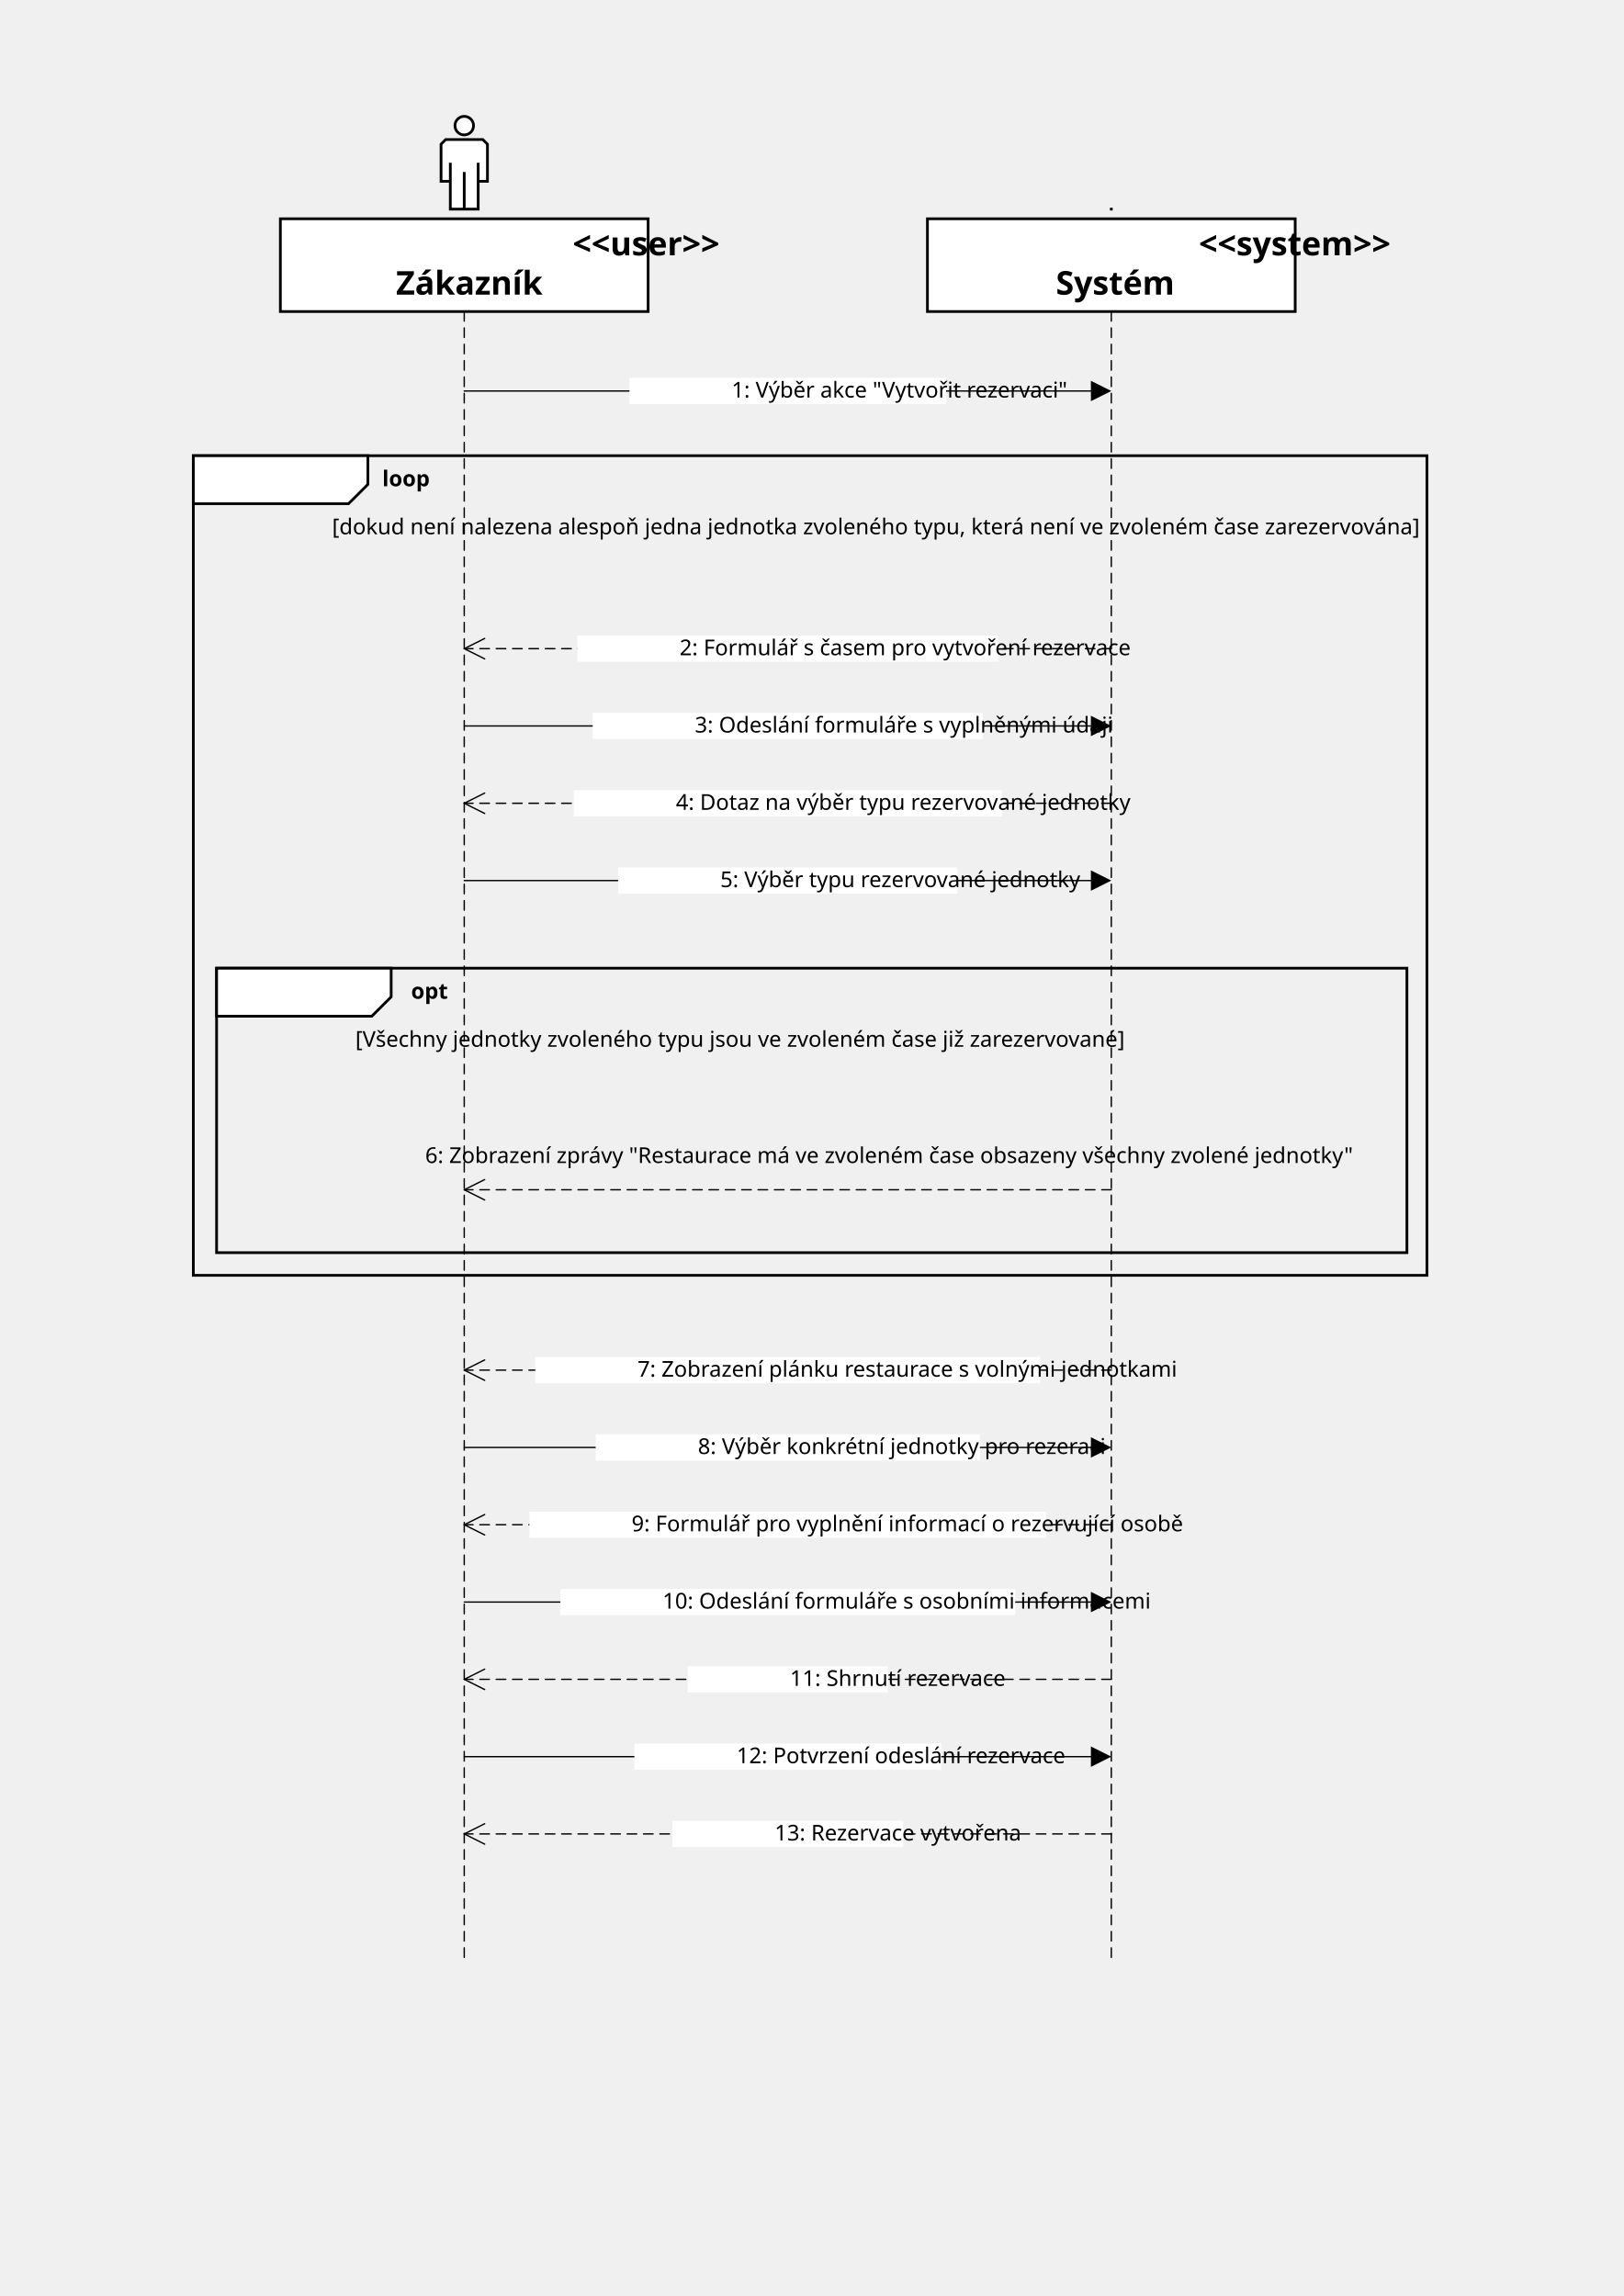
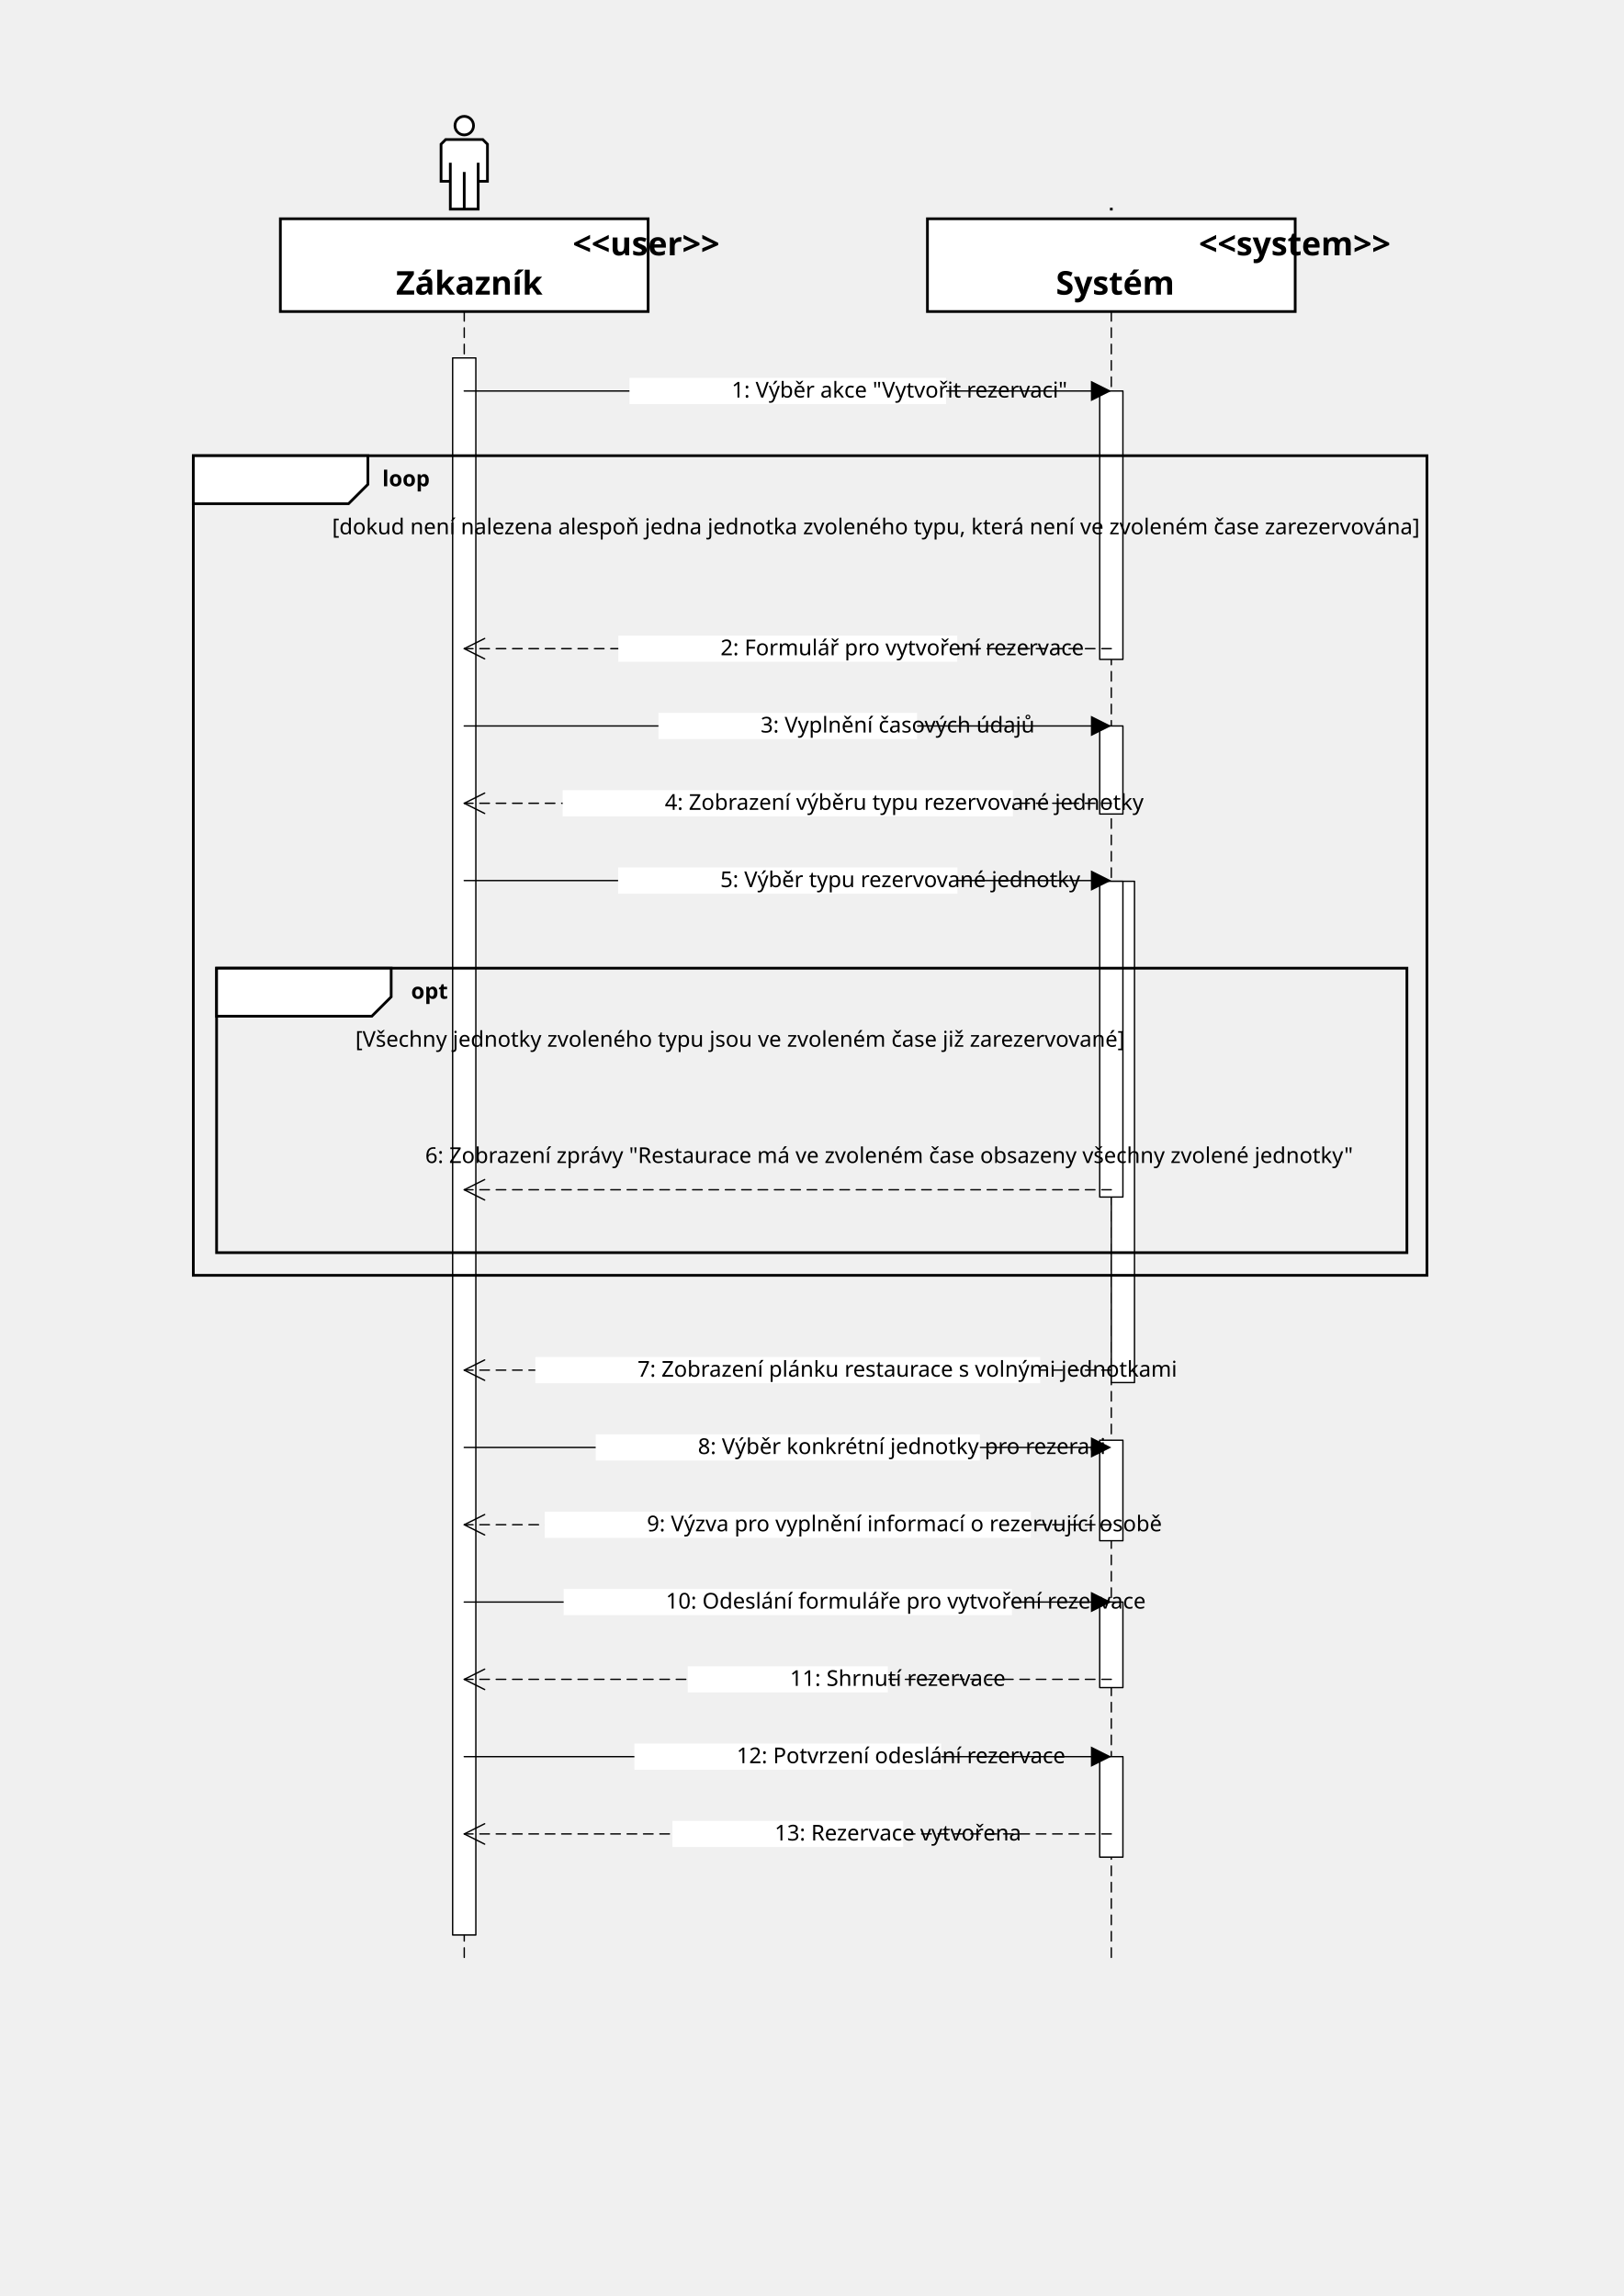
- <svg xmlns="http://www.w3.org/2000/svg" xmlns:ns1="http://schemas.microsoft.com/visio/2003/SVGExtensions/" xmlns:xlink="http://www.w3.org/1999/xlink" width="8.268in" height="11.693in" viewBox="0 0 595.276 841.89" xml:space="preserve" color-interpolation-filters="sRGB" class="st14">
+ <svg xmlns="http://www.w3.org/2000/svg" xmlns:ns1="http://schemas.microsoft.com/visio/2003/SVGExtensions/" xmlns:xlink="http://www.w3.org/1999/xlink" width="8.268in" height="11.693in" viewBox="0 0 595.276 841.89" xml:space="preserve" color-interpolation-filters="sRGB" class="st15">
  <ns1:documentProperties ns1:langID="1033" ns1:metric="true" ns1:viewMarkup="false">
    <ns1:userDefs>
      <ns1:ud ns1:nameU="msvNoAutoConnect" ns1:prompt="" ns1:val="VT0(1):26" />
    </ns1:userDefs>
  </ns1:documentProperties>
  <style type="text/css">
	
		.st1 {fill:#ffffff;stroke:#000000;stroke-width:1}
		.st2 {stroke:#000000;stroke-dasharray:3.5,2.5;stroke-linecap:round;stroke-linejoin:round;stroke-width:0.5}
		.st3 {fill:#000000;font-family:Segoe UI;font-size:1em;font-weight:bold}
		.st4 {font-size:1em}
- 		.st5 {marker-end:url(#mrkr4-34);stroke:#000000;stroke-linecap:round;stroke-linejoin:round;stroke-width:0.5}
- 		.st6 {fill:#000000;fill-opacity:1;stroke:#000000;stroke-opacity:1;stroke-width:0.134}
- 		.st7 {fill:#ffffff;stroke:none;stroke-linecap:butt;stroke-width:7.2}
- 		.st8 {fill:#000000;font-family:Segoe UI;font-size:0.667em}
- 		.st9 {marker-end:url(#mrkr3-42);stroke:#000000;stroke-dasharray:3.5,2.5;stroke-linecap:round;stroke-linejoin:round;stroke-width:0.5}
- 		.st10 {fill:#ffffff;stroke:none;stroke-linecap:butt}
- 		.st11 {fill:#ffffff;fill-opacity:0;stroke:#000000;stroke-width:1}
- 		.st12 {fill:#000000;font-family:Segoe UI;font-size:0.667em;font-weight:bold}
- 		.st13 {fill:none;stroke:none;stroke-width:1}
- 		.st14 {fill:none;fill-rule:evenodd;font-size:12px;overflow:visible;stroke-linecap:square;stroke-miterlimit:3}
+ 		.st5 {fill:#ffffff;stroke:#000000;stroke-linecap:round;stroke-linejoin:round;stroke-width:0.5}
+ 		.st6 {marker-end:url(#mrkr4-50);stroke:#000000;stroke-linecap:round;stroke-linejoin:round;stroke-width:0.5}
+ 		.st7 {fill:#000000;fill-opacity:1;stroke:#000000;stroke-opacity:1;stroke-width:0.134}
+ 		.st8 {fill:#ffffff;stroke:none;stroke-linecap:butt;stroke-width:7.2}
+ 		.st9 {fill:#000000;font-family:Segoe UI;font-size:0.667em}
+ 		.st10 {marker-end:url(#mrkr3-58);stroke:#000000;stroke-dasharray:3.5,2.5;stroke-linecap:round;stroke-linejoin:round;stroke-width:0.5}
+ 		.st11 {fill:#ffffff;stroke:none;stroke-linecap:butt}
+ 		.st12 {fill:#ffffff;fill-opacity:0;stroke:#000000;stroke-width:1}
+ 		.st13 {fill:#000000;font-family:Segoe UI;font-size:0.667em;font-weight:bold}
+ 		.st14 {fill:none;stroke:none;stroke-width:1}
+ 		.st15 {fill:none;fill-rule:evenodd;font-size:12px;overflow:visible;stroke-linecap:square;stroke-miterlimit:3}
	
	</style>
  <defs id="Markers">
    <g id="lend4">
      <path d="M 2 1 L 0 0 L 2 -1 L 2 1 " style="stroke:none" />
    </g>
-     <marker id="mrkr4-34" class="st6" ns1:arrowType="4" ns1:arrowSize="3" ns1:setback="14.96" refX="-14.96" orient="auto" markerUnits="strokeWidth" overflow="visible">
+     <marker id="mrkr4-50" class="st7" ns1:arrowType="4" ns1:arrowSize="3" ns1:setback="14.96" refX="-14.96" orient="auto" markerUnits="strokeWidth" overflow="visible">
      <use xlink:href="#lend4" transform="scale(-7.48,-7.48) " />
    </marker>
    <g id="lend3">
      <path d="M 2 1 L 0 0 L 2 -1 " style="stroke-linecap:round;stroke-linejoin:round;fill:none" />
    </g>
-     <marker id="mrkr3-42" class="st6" ns1:arrowType="3" ns1:arrowSize="3" orient="auto" markerUnits="strokeWidth" overflow="visible">
+     <marker id="mrkr3-58" class="st7" ns1:arrowType="3" ns1:arrowSize="3" orient="auto" markerUnits="strokeWidth" overflow="visible">
      <use xlink:href="#lend3" transform="scale(-7.48,-7.48) " />
    </marker>
  </defs>
  <g ns1:mID="6" ns1:index="1" ns1:groupContext="foregroundPage">
    <ns1:userDefs>
      <ns1:ud ns1:nameU="visNavType" ns1:val="VT0(1):26" />
      <ns1:ud ns1:nameU="msvThemeOrder" ns1:val="VT0(0):26" />
    </ns1:userDefs>
    <ns1:pageProperties ns1:drawingScale="0.0393701" ns1:pageScale="0.0393701" ns1:drawingUnits="24" ns1:shadowOffsetX="8.50394" ns1:shadowOffsetY="-8.50394" />
    <ns1:layer ns1:name="Connector" ns1:index="0" />
    <g id="group38-1" transform="translate(102.78,-727.657)" ns1:mID="38" ns1:groupContext="group">
      <ns1:userDefs>
        <ns1:ud ns1:nameU="visVersion" ns1:prompt="" ns1:val="VT0(15):26" />
        <ns1:ud ns1:nameU="ShowActor" ns1:prompt="" ns1:val="VT0(1):5" />
        <ns1:ud ns1:nameU="ShowDestruction" ns1:prompt="" ns1:val="VT0(0):5" />
        <ns1:ud ns1:nameU="visNavOrder" ns1:val="VT0(1000):26" />
      </ns1:userDefs>
      <g id="shape39-2" ns1:mID="39" ns1:groupContext="shape" transform="translate(41.9006,-4.25073)">
        <rect x="0" y="816.378" width="51.024" height="25.512" class="st1" />
      </g>
      <g id="shape40-4" ns1:mID="40" ns1:groupContext="shape" transform="translate(58.9085,-37.5566)">
        <path d="M3.4 841.89 L3.4 824.88 L3.4 831.69 L0 831.69 L0 818.08 L1.7 816.38 L15.31 816.38 L17.01 818.08 L17.01 831.69         L13.61 831.69 L13.61 824.88 L13.61 841.89 L8.5 841.89 L8.5 828.28 L8.5 841.89 L3.4 841.89 ZM11.91 811.28         A3.402 3.402 -180 1 0 5.1 811.28 A3.402 3.402 -180 1 0 11.91 811.28 Z" class="st1" />
      </g>
      <g id="shape41-6" ns1:mID="41" ns1:groupContext="shape" transform="translate(44.9416,625.965)">
				</g>
      <g id="shape42-8" ns1:mID="42" ns1:groupContext="shape" transform="translate(909.302,841.89) rotate(90)">
        <path d="M0 841.89 L605.31 841.89" class="st2" />
      </g>
      <g id="shape38-11" ns1:mID="38" ns1:groupContext="groupContent">
        <ns1:textBlock ns1:margins="rect(4,4,4,4)" ns1:tabSpace="42.5197" />
        <ns1:textRect cx="67.412" cy="824.883" width="134.83" height="34.013" />
        <rect x="0" y="807.876" width="134.825" height="34.013" class="st1" />
        <text x="38.54" y="821.28" class="st3" ns1:langID="1033">
          <ns1:paragraph ns1:horizAlign="1" />
          <ns1:tabList />&lt;&lt;user&gt;&gt;<ns1:newlineChar />
          <tspan x="42.4" dy="1.2em" class="st4" ns1:langID="1029">Zákazník</tspan>
        </text>
      </g>
    </g>
-     <g id="group43-15" transform="translate(340.004,-727.657)" ns1:mID="43" ns1:groupContext="group">
+     <g id="shape182-15" ns1:mID="182" ns1:groupContext="shape" transform="translate(-667.445,709.509) rotate(-90)">
+       <ns1:userDefs>
+         <ns1:ud ns1:nameU="visVersion" ns1:prompt="" ns1:val="VT0(15):26" />
+         <ns1:ud ns1:nameU="visNavOrder" ns1:val="VT0(34500):26" />
+       </ns1:userDefs>
+       <rect x="0" y="833.386" width="578.268" height="8.504" class="st5" />
+     </g>
+     <g id="group43-17" transform="translate(340.004,-727.657)" ns1:mID="43" ns1:groupContext="group">
      <ns1:userDefs>
        <ns1:ud ns1:nameU="visVersion" ns1:prompt="" ns1:val="VT0(15):26" />
        <ns1:ud ns1:nameU="ShowActor" ns1:prompt="" ns1:val="VT0(0):5" />
        <ns1:ud ns1:nameU="ShowDestruction" ns1:prompt="" ns1:val="VT0(0):5" />
        <ns1:ud ns1:nameU="visNavOrder" ns1:val="VT0(2000):26" />
      </ns1:userDefs>
-       <g id="shape44-16" ns1:mID="44" ns1:groupContext="shape" transform="translate(41.9006,-4.25073)">
+       <g id="shape44-18" ns1:mID="44" ns1:groupContext="shape" transform="translate(41.9006,-4.25073)">
        <rect x="0" y="816.378" width="51.024" height="25.512" class="st1" />
      </g>
-       <g id="shape45-18" ns1:mID="45" ns1:groupContext="shape" transform="translate(58.9085,-37.5566)">
+       <g id="shape45-20" ns1:mID="45" ns1:groupContext="shape" transform="translate(58.9085,-37.5566)">
        <path d="M8.5 841.89 a0 0 0 1 1 0 0 a0 0 0 1 1 0 0 Z" class="st1" />
      </g>
-       <g id="shape46-20" ns1:mID="46" ns1:groupContext="shape" transform="translate(44.9416,625.965)">
+       <g id="shape46-22" ns1:mID="46" ns1:groupContext="shape" transform="translate(44.9416,625.965)">
				</g>
-       <g id="shape47-22" ns1:mID="47" ns1:groupContext="shape" transform="translate(909.302,841.89) rotate(90)">
+       <g id="shape47-24" ns1:mID="47" ns1:groupContext="shape" transform="translate(909.302,841.89) rotate(90)">
        <path d="M0 841.89 L605.31 841.89" class="st2" />
      </g>
-       <g id="shape43-25" ns1:mID="43" ns1:groupContext="groupContent">
+       <g id="shape43-27" ns1:mID="43" ns1:groupContext="groupContent">
        <ns1:textBlock ns1:margins="rect(4,4,4,4)" ns1:tabSpace="42.5197" />
        <ns1:textRect cx="67.412" cy="824.883" width="134.83" height="34.013" />
        <rect x="0" y="807.876" width="134.825" height="34.013" class="st1" />
        <text x="30.86" y="821.28" class="st3" ns1:langID="1033">
          <ns1:paragraph ns1:horizAlign="1" />
          <ns1:tabList />&lt;&lt;system&gt;&gt;<ns1:newlineChar />
          <tspan x="47.1" dy="1.2em" class="st4" ns1:langID="1029">Systém</tspan>
        </text>
      </g>
    </g>
-     <g id="shape151-29" ns1:mID="151" ns1:groupContext="shape" ns1:layerMember="0" transform="translate(170.193,-691.43)">
+     <g id="shape188-31" ns1:mID="188" ns1:groupContext="shape" transform="translate(-430.221,241.792) rotate(-90)">
+       <ns1:userDefs>
+         <ns1:ud ns1:nameU="visVersion" ns1:prompt="" ns1:val="VT0(15):26" />
+         <ns1:ud ns1:nameU="visNavOrder" ns1:val="VT0(35500):26" />
+       </ns1:userDefs>
+       <rect x="0" y="833.386" width="98.419" height="8.504" class="st5" />
+     </g>
+     <g id="shape189-33" ns1:mID="189" ns1:groupContext="shape" transform="translate(-430.221,298.485) rotate(-90)">
+       <ns1:userDefs>
+         <ns1:ud ns1:nameU="visVersion" ns1:prompt="" ns1:val="VT0(15):26" />
+         <ns1:ud ns1:nameU="visNavOrder" ns1:val="VT0(36500):26" />
+       </ns1:userDefs>
+       <rect x="0" y="833.386" width="32.286" height="8.504" class="st5" />
+     </g>
+     <g id="shape191-35" ns1:mID="191" ns1:groupContext="shape" transform="translate(-425.969,506.954) rotate(-90)">
+       <ns1:userDefs>
+         <ns1:ud ns1:nameU="visVersion" ns1:prompt="" ns1:val="VT0(15):26" />
+         <ns1:ud ns1:nameU="visNavOrder" ns1:val="VT0(38500):26" />
+       </ns1:userDefs>
+       <rect x="0" y="833.386" width="183.804" height="8.504" class="st5" />
+     </g>
+     <g id="shape190-37" ns1:mID="190" ns1:groupContext="shape" transform="translate(-430.221,438.922) rotate(-90)">
+       <ns1:userDefs>
+         <ns1:ud ns1:nameU="visVersion" ns1:prompt="" ns1:val="VT0(15):26" />
+         <ns1:ud ns1:nameU="visNavOrder" ns1:val="VT0(37500):26" />
+       </ns1:userDefs>
+       <rect x="0" y="833.386" width="115.773" height="8.504" class="st5" />
+     </g>
+     <g id="shape192-39" ns1:mID="192" ns1:groupContext="shape" transform="translate(-430.221,564.942) rotate(-90)">
+       <ns1:userDefs>
+         <ns1:ud ns1:nameU="visVersion" ns1:prompt="" ns1:val="VT0(15):26" />
+         <ns1:ud ns1:nameU="visNavOrder" ns1:val="VT0(39500):26" />
+       </ns1:userDefs>
+       <rect x="0" y="833.386" width="36.85" height="8.504" class="st5" />
+     </g>
+     <g id="shape193-41" ns1:mID="193" ns1:groupContext="shape" transform="translate(-430.221,618.8) rotate(-90)">
+       <ns1:userDefs>
+         <ns1:ud ns1:nameU="visVersion" ns1:prompt="" ns1:val="VT0(15):26" />
+         <ns1:ud ns1:nameU="visNavOrder" ns1:val="VT0(40500):26" />
+       </ns1:userDefs>
+       <rect x="0" y="833.386" width="31.365" height="8.504" class="st5" />
+     </g>
+     <g id="shape194-43" ns1:mID="194" ns1:groupContext="shape" transform="translate(-430.221,680.975) rotate(-90)">
+       <ns1:userDefs>
+         <ns1:ud ns1:nameU="visVersion" ns1:prompt="" ns1:val="VT0(15):26" />
+         <ns1:ud ns1:nameU="visNavOrder" ns1:val="VT0(41500):26" />
+       </ns1:userDefs>
+       <rect x="0" y="833.386" width="36.85" height="8.504" class="st5" />
+     </g>
+     <g id="shape151-45" ns1:mID="151" ns1:groupContext="shape" ns1:layerMember="0" transform="translate(170.193,-691.43)">
      <ns1:userDefs>
        <ns1:ud ns1:nameU="IsReturn" ns1:prompt="" ns1:val="VT0(0):5" />
        <ns1:ud ns1:nameU="IsAsync" ns1:prompt="" ns1:val="VT0(0):26" />
        <ns1:ud ns1:nameU="IsSelfMessage" ns1:prompt="" ns1:val="VT0(0):5" />
        <ns1:ud ns1:nameU="visVersion" ns1:prompt="" ns1:val="VT0(15):26" />
        <ns1:ud ns1:nameU="visNavOrder" ns1:val="VT0(14500):26" />
      </ns1:userDefs>
      <ns1:textBlock ns1:margins="rect(4,4,4,4)" ns1:tabSpace="42.5197" />
      <ns1:textRect cx="118.612" cy="834.803" width="126.3" height="17.604" />
-       <path d="M0 834.8 L229.74 834.8" class="st5" />
-       <rect ns1:rectContext="textBkgnd" x="60.562" y="830.003" width="116.101" height="9.6" class="st7" />
-       <text x="60.56" y="837.2" class="st8" ns1:langID="1029">
+       <path d="M0 834.8 L229.74 834.8" class="st6" />
+       <rect ns1:rectContext="textBkgnd" x="60.562" y="830.003" width="116.101" height="9.6" class="st8" />
+       <text x="60.56" y="837.2" class="st9" ns1:langID="1029">
        <ns1:paragraph ns1:horizAlign="1" />
        <ns1:tabList />1: Výběr akce "Vytvořit rezervaci"</text>
    </g>
-     <g id="shape152-37" ns1:mID="152" ns1:groupContext="shape" ns1:layerMember="0" transform="translate(407.416,-596.949)">
+     <g id="shape152-53" ns1:mID="152" ns1:groupContext="shape" ns1:layerMember="0" transform="translate(407.416,-596.949)">
      <ns1:userDefs>
        <ns1:ud ns1:nameU="IsReturn" ns1:prompt="" ns1:val="VT0(1):5" />
        <ns1:ud ns1:nameU="IsAsync" ns1:prompt="" ns1:val="VT0(0):26" />
        <ns1:ud ns1:nameU="IsSelfMessage" ns1:prompt="" ns1:val="VT0(0):5" />
        <ns1:ud ns1:nameU="visVersion" ns1:prompt="" ns1:val="VT0(15):26" />
        <ns1:ud ns1:nameU="visNavOrder" ns1:val="VT0(15500):26" />
      </ns1:userDefs>
      <ns1:textBlock ns1:margins="rect(4,4,4,4)" ns1:tabSpace="42.5197" />
-       <ns1:textRect cx="-118.612" cy="834.803" width="164.47" height="17.604" />
-       <path d="M0 834.8 L-237.22 834.8" class="st9" />
-       <rect ns1:rectContext="textBkgnd" x="-195.746" y="830.003" width="154.269" height="9.6" class="st7" />
-       <text x="-195.75" y="837.2" class="st8" ns1:langID="1029">
-         <ns1:paragraph ns1:horizAlign="1" />
-         <ns1:tabList />2: Formulář s časem pro vytvoření rezervace</text>
-     </g>
-     <g id="shape153-45" ns1:mID="153" ns1:groupContext="shape" ns1:layerMember="0" transform="translate(170.193,-568.604)">
+       <ns1:textRect cx="-118.612" cy="834.803" width="134.46" height="17.604" />
+       <path d="M0 834.8 L-237.22 834.8" class="st10" />
+       <rect ns1:rectContext="textBkgnd" x="-180.74" y="830.003" width="124.257" height="9.6" class="st8" />
+       <text x="-180.74" y="837.2" class="st9" ns1:langID="1029">
+         <ns1:paragraph ns1:horizAlign="1" />
+         <ns1:tabList />2: Formulář pro vytvoření rezervace</text>
+     </g>
+     <g id="shape153-61" ns1:mID="153" ns1:groupContext="shape" ns1:layerMember="0" transform="translate(170.193,-568.604)">
      <ns1:userDefs>
        <ns1:ud ns1:nameU="IsReturn" ns1:prompt="" ns1:val="VT0(0):5" />
        <ns1:ud ns1:nameU="IsAsync" ns1:prompt="" ns1:val="VT0(0):26" />
        <ns1:ud ns1:nameU="IsSelfMessage" ns1:prompt="" ns1:val="VT0(0):5" />
        <ns1:ud ns1:nameU="visVersion" ns1:prompt="" ns1:val="VT0(15):26" />
        <ns1:ud ns1:nameU="visNavOrder" ns1:val="VT0(16500):26" />
      </ns1:userDefs>
      <ns1:textBlock ns1:margins="rect(4,4,4,4)" ns1:tabSpace="42.5197" />
-       <ns1:textRect cx="118.612" cy="834.803" width="153.22" height="17.604" />
-       <path d="M0 834.8 L229.74 834.8" class="st5" />
-       <rect ns1:rectContext="textBkgnd" x="47.103" y="830.003" width="143.018" height="9.6" class="st10" />
-       <text x="47.1" y="837.2" class="st8" ns1:langID="1029">
-         <ns1:paragraph ns1:horizAlign="1" />
-         <ns1:tabList />3: Odeslání formuláře s vyplněnými údaji</text>
-     </g>
-     <g id="shape154-52" ns1:mID="154" ns1:groupContext="shape" ns1:layerMember="0" transform="translate(407.416,-540.26)">
+       <ns1:textRect cx="118.612" cy="834.803" width="105.02" height="17.604" />
+       <path d="M0 834.8 L229.74 834.8" class="st6" />
+       <rect ns1:rectContext="textBkgnd" x="71.2" y="830.003" width="94.823" height="9.6" class="st8" />
+       <text x="71.2" y="837.2" class="st9" ns1:langID="1029">
+         <ns1:paragraph ns1:horizAlign="1" />
+         <ns1:tabList />3: Vyplnění časových údajů</text>
+     </g>
+     <g id="shape154-68" ns1:mID="154" ns1:groupContext="shape" ns1:layerMember="0" transform="translate(407.416,-540.26)">
      <ns1:userDefs>
        <ns1:ud ns1:nameU="IsReturn" ns1:prompt="" ns1:val="VT0(1):5" />
        <ns1:ud ns1:nameU="IsAsync" ns1:prompt="" ns1:val="VT0(0):26" />
        <ns1:ud ns1:nameU="IsSelfMessage" ns1:prompt="" ns1:val="VT0(0):5" />
        <ns1:ud ns1:nameU="visVersion" ns1:prompt="" ns1:val="VT0(15):26" />
        <ns1:ud ns1:nameU="visNavOrder" ns1:val="VT0(17500):26" />
      </ns1:userDefs>
      <ns1:textBlock ns1:margins="rect(4,4,4,4)" ns1:tabSpace="42.5197" />
-       <ns1:textRect cx="-118.612" cy="834.803" width="167.16" height="17.604" />
-       <path d="M0 834.8 L-237.22 834.8" class="st9" />
-       <rect ns1:rectContext="textBkgnd" x="-197.09" y="830.003" width="156.956" height="9.6" class="st7" />
-       <text x="-197.09" y="837.2" class="st8" ns1:langID="1029">
-         <ns1:paragraph ns1:horizAlign="1" />
-         <ns1:tabList />4: Dotaz na výběr typu rezervované jednotky</text>
-     </g>
-     <g id="shape155-59" ns1:mID="155" ns1:groupContext="shape" ns1:layerMember="0" transform="translate(170.193,-511.915)">
+       <ns1:textRect cx="-118.612" cy="834.803" width="175.27" height="17.604" />
+       <path d="M0 834.8 L-237.22 834.8" class="st10" />
+       <rect ns1:rectContext="textBkgnd" x="-201.146" y="830.003" width="165.069" height="9.6" class="st8" />
+       <text x="-201.15" y="837.2" class="st9" ns1:langID="1029">
+         <ns1:paragraph ns1:horizAlign="1" />
+         <ns1:tabList />4: Zobrazení výběru typu rezervované jednotky</text>
+     </g>
+     <g id="shape155-75" ns1:mID="155" ns1:groupContext="shape" ns1:layerMember="0" transform="translate(170.193,-511.915)">
      <ns1:userDefs>
        <ns1:ud ns1:nameU="IsReturn" ns1:prompt="" ns1:val="VT0(0):5" />
        <ns1:ud ns1:nameU="IsAsync" ns1:prompt="" ns1:val="VT0(0):26" />
        <ns1:ud ns1:nameU="IsSelfMessage" ns1:prompt="" ns1:val="VT0(0):5" />
        <ns1:ud ns1:nameU="visVersion" ns1:prompt="" ns1:val="VT0(15):26" />
        <ns1:ud ns1:nameU="visNavOrder" ns1:val="VT0(18500):26" />
      </ns1:userDefs>
      <ns1:textBlock ns1:margins="rect(4,4,4,4)" ns1:tabSpace="42.5197" />
      <ns1:textRect cx="118.612" cy="834.803" width="134.62" height="17.604" />
-       <path d="M0 834.8 L229.74 834.8" class="st5" />
-       <rect ns1:rectContext="textBkgnd" x="56.403" y="830.003" width="124.417" height="9.6" class="st10" />
-       <text x="56.4" y="837.2" class="st8" ns1:langID="1029">
+       <path d="M0 834.8 L229.74 834.8" class="st6" />
+       <rect ns1:rectContext="textBkgnd" x="56.403" y="830.003" width="124.417" height="9.6" class="st8" />
+       <text x="56.4" y="837.2" class="st9" ns1:langID="1029">
        <ns1:paragraph ns1:horizAlign="1" />
        <ns1:tabList />5: Výběr typu rezervované jednotky</text>
    </g>
-     <g id="shape156-66" ns1:mID="156" ns1:groupContext="shape" ns1:layerMember="0" transform="translate(407.416,-332.401)">
+     <g id="shape156-82" ns1:mID="156" ns1:groupContext="shape" ns1:layerMember="0" transform="translate(407.416,-332.401)">
      <ns1:userDefs>
        <ns1:ud ns1:nameU="IsReturn" ns1:prompt="" ns1:val="VT0(1):5" />
        <ns1:ud ns1:nameU="IsAsync" ns1:prompt="" ns1:val="VT0(0):26" />
        <ns1:ud ns1:nameU="IsSelfMessage" ns1:prompt="" ns1:val="VT0(0):5" />
        <ns1:ud ns1:nameU="visVersion" ns1:prompt="" ns1:val="VT0(15):26" />
        <ns1:ud ns1:nameU="visNavOrder" ns1:val="VT0(19500):26" />
      </ns1:userDefs>
      <ns1:textBlock ns1:margins="rect(4,4,4,4)" ns1:tabSpace="42.5197" />
      <ns1:textRect cx="-118.612" cy="834.803" width="195.32" height="17.604" />
-       <path d="M0 834.8 L-237.22 834.8" class="st9" />
-       <rect ns1:rectContext="textBkgnd" x="-211.169" y="830.003" width="185.115" height="9.6" class="st7" />
-       <text x="-211.17" y="837.2" class="st8" ns1:langID="1029">
+       <path d="M0 834.8 L-237.22 834.8" class="st10" />
+       <rect ns1:rectContext="textBkgnd" x="-211.169" y="830.003" width="185.115" height="9.6" class="st11" />
+       <text x="-211.17" y="837.2" class="st9" ns1:langID="1029">
        <ns1:paragraph ns1:horizAlign="1" />
        <ns1:tabList />7: Zobrazení plánku restaurace s volnými jednotkami</text>
    </g>
-     <g id="shape157-73" ns1:mID="157" ns1:groupContext="shape" ns1:layerMember="0" transform="translate(170.193,-304.057)">
+     <g id="shape157-89" ns1:mID="157" ns1:groupContext="shape" ns1:layerMember="0" transform="translate(170.193,-304.057)">
      <ns1:userDefs>
        <ns1:ud ns1:nameU="IsReturn" ns1:prompt="" ns1:val="VT0(0):5" />
        <ns1:ud ns1:nameU="IsAsync" ns1:prompt="" ns1:val="VT0(0):26" />
        <ns1:ud ns1:nameU="IsSelfMessage" ns1:prompt="" ns1:val="VT0(0):5" />
        <ns1:ud ns1:nameU="visVersion" ns1:prompt="" ns1:val="VT0(15):26" />
        <ns1:ud ns1:nameU="visNavOrder" ns1:val="VT0(20500):26" />
      </ns1:userDefs>
      <ns1:textBlock ns1:margins="rect(4,4,4,4)" ns1:tabSpace="42.5197" />
      <ns1:textRect cx="118.612" cy="834.803" width="151.05" height="17.604" />
-       <path d="M0 834.8 L229.74 834.8" class="st5" />
-       <rect ns1:rectContext="textBkgnd" x="48.189" y="830.003" width="140.847" height="9.6" class="st7" />
-       <text x="48.19" y="837.2" class="st8" ns1:langID="1029">
+       <path d="M0 834.8 L229.74 834.8" class="st6" />
+       <rect ns1:rectContext="textBkgnd" x="48.189" y="830.003" width="140.847" height="9.6" class="st8" />
+       <text x="48.19" y="837.2" class="st9" ns1:langID="1029">
        <ns1:paragraph ns1:horizAlign="1" />
        <ns1:tabList />8: Výběr konkrétní jednotky pro rezeraci</text>
    </g>
-     <g id="shape158-80" ns1:mID="158" ns1:groupContext="shape" ns1:layerMember="0" transform="translate(407.416,-275.712)">
+     <g id="shape158-96" ns1:mID="158" ns1:groupContext="shape" ns1:layerMember="0" transform="translate(407.416,-275.712)">
      <ns1:userDefs>
        <ns1:ud ns1:nameU="IsReturn" ns1:prompt="" ns1:val="VT0(1):5" />
        <ns1:ud ns1:nameU="IsAsync" ns1:prompt="" ns1:val="VT0(0):26" />
        <ns1:ud ns1:nameU="IsSelfMessage" ns1:prompt="" ns1:val="VT0(0):5" />
        <ns1:ud ns1:nameU="visVersion" ns1:prompt="" ns1:val="VT0(15):26" />
        <ns1:ud ns1:nameU="visNavOrder" ns1:val="VT0(21500):26" />
      </ns1:userDefs>
      <ns1:textBlock ns1:margins="rect(4,4,4,4)" ns1:tabSpace="42.5197" />
-       <ns1:textRect cx="-118.612" cy="834.803" width="199.65" height="17.604" />
-       <path d="M0 834.8 L-237.22 834.8" class="st9" />
-       <rect ns1:rectContext="textBkgnd" x="-213.336" y="830.003" width="189.448" height="9.6" class="st7" />
-       <text x="-213.34" y="837.2" class="st8" ns1:langID="1029">
-         <ns1:paragraph ns1:horizAlign="1" />
-         <ns1:tabList />9: Formulář pro vyplnění informací o rezervující osobě</text>
-     </g>
-     <g id="shape159-87" ns1:mID="159" ns1:groupContext="shape" ns1:layerMember="0" transform="translate(170.193,-247.368)">
+       <ns1:textRect cx="-118.612" cy="834.803" width="188.43" height="17.604" />
+       <path d="M0 834.8 L-237.22 834.8" class="st10" />
+       <rect ns1:rectContext="textBkgnd" x="-207.724" y="830.003" width="178.225" height="9.6" class="st11" />
+       <text x="-207.72" y="837.2" class="st9" ns1:langID="1029">
+         <ns1:paragraph ns1:horizAlign="1" />
+         <ns1:tabList />9: Výzva pro vyplnění informací o rezervující osobě</text>
+     </g>
+     <g id="shape159-103" ns1:mID="159" ns1:groupContext="shape" ns1:layerMember="0" transform="translate(170.193,-247.368)">
      <ns1:userDefs>
        <ns1:ud ns1:nameU="IsReturn" ns1:prompt="" ns1:val="VT0(0):5" />
        <ns1:ud ns1:nameU="IsAsync" ns1:prompt="" ns1:val="VT0(0):26" />
        <ns1:ud ns1:nameU="IsSelfMessage" ns1:prompt="" ns1:val="VT0(0):5" />
        <ns1:ud ns1:nameU="visVersion" ns1:prompt="" ns1:val="VT0(15):26" />
        <ns1:ud ns1:nameU="visNavOrder" ns1:val="VT0(22500):26" />
      </ns1:userDefs>
      <ns1:textBlock ns1:margins="rect(4,4,4,4)" ns1:tabSpace="42.5197" />
-       <ns1:textRect cx="118.612" cy="834.803" width="176.94" height="17.604" />
-       <path d="M0 834.8 L229.74 834.8" class="st5" />
-       <rect ns1:rectContext="textBkgnd" x="35.243" y="830.003" width="166.737" height="9.6" class="st7" />
-       <text x="35.24" y="837.2" class="st8" ns1:langID="1029">
-         <ns1:paragraph ns1:horizAlign="1" />
-         <ns1:tabList />10: Odeslání formuláře s osobními informacemi</text>
-     </g>
-     <g id="shape160-94" ns1:mID="160" ns1:groupContext="shape" ns1:layerMember="0" transform="translate(407.416,-219.023)">
+       <ns1:textRect cx="118.612" cy="834.803" width="174.53" height="17.604" />
+       <path d="M0 834.8 L229.74 834.8" class="st6" />
+       <rect ns1:rectContext="textBkgnd" x="36.445" y="830.003" width="164.335" height="9.6" class="st8" />
+       <text x="36.44" y="837.2" class="st9" ns1:langID="1029">
+         <ns1:paragraph ns1:horizAlign="1" />
+         <ns1:tabList />10: Odeslání formuláře pro vytvoření rezervace</text>
+     </g>
+     <g id="shape160-110" ns1:mID="160" ns1:groupContext="shape" ns1:layerMember="0" transform="translate(407.416,-219.023)">
      <ns1:userDefs>
        <ns1:ud ns1:nameU="IsReturn" ns1:prompt="" ns1:val="VT0(1):5" />
        <ns1:ud ns1:nameU="IsAsync" ns1:prompt="" ns1:val="VT0(0):26" />
        <ns1:ud ns1:nameU="IsSelfMessage" ns1:prompt="" ns1:val="VT0(0):5" />
        <ns1:ud ns1:nameU="visVersion" ns1:prompt="" ns1:val="VT0(15):26" />
        <ns1:ud ns1:nameU="visNavOrder" ns1:val="VT0(23500):26" />
      </ns1:userDefs>
      <ns1:textBlock ns1:margins="rect(4,4,4,4)" ns1:tabSpace="42.5197" />
      <ns1:textRect cx="-118.612" cy="834.803" width="83.53" height="17.604" />
-       <path d="M0 834.8 L-237.22 834.8" class="st9" />
-       <rect ns1:rectContext="textBkgnd" x="-155.277" y="830.003" width="73.331" height="9.6" class="st7" />
-       <text x="-155.28" y="837.2" class="st8" ns1:langID="1029">
+       <path d="M0 834.8 L-237.22 834.8" class="st10" />
+       <rect ns1:rectContext="textBkgnd" x="-155.277" y="830.003" width="73.331" height="9.6" class="st8" />
+       <text x="-155.28" y="837.2" class="st9" ns1:langID="1029">
        <ns1:paragraph ns1:horizAlign="1" />
        <ns1:tabList />11: Shrnutí rezervace</text>
    </g>
-     <g id="shape161-101" ns1:mID="161" ns1:groupContext="shape" ns1:layerMember="0" transform="translate(170.193,-190.679)">
+     <g id="shape161-117" ns1:mID="161" ns1:groupContext="shape" ns1:layerMember="0" transform="translate(170.193,-190.679)">
      <ns1:userDefs>
        <ns1:ud ns1:nameU="IsReturn" ns1:prompt="" ns1:val="VT0(0):5" />
        <ns1:ud ns1:nameU="IsAsync" ns1:prompt="" ns1:val="VT0(0):26" />
        <ns1:ud ns1:nameU="IsSelfMessage" ns1:prompt="" ns1:val="VT0(0):5" />
        <ns1:ud ns1:nameU="visVersion" ns1:prompt="" ns1:val="VT0(15):26" />
        <ns1:ud ns1:nameU="visNavOrder" ns1:val="VT0(24500):26" />
      </ns1:userDefs>
      <ns1:textBlock ns1:margins="rect(4,4,4,4)" ns1:tabSpace="42.5197" />
      <ns1:textRect cx="118.612" cy="834.803" width="122.67" height="17.604" />
-       <path d="M0 834.8 L229.74 834.8" class="st5" />
-       <rect ns1:rectContext="textBkgnd" x="62.378" y="830.003" width="112.468" height="9.6" class="st7" />
-       <text x="62.38" y="837.2" class="st8" ns1:langID="1029">
+       <path d="M0 834.8 L229.74 834.8" class="st6" />
+       <rect ns1:rectContext="textBkgnd" x="62.378" y="830.003" width="112.468" height="9.6" class="st8" />
+       <text x="62.38" y="837.2" class="st9" ns1:langID="1029">
        <ns1:paragraph ns1:horizAlign="1" />
        <ns1:tabList />12: Potvrzení odeslání rezervace</text>
    </g>
-     <g id="group172-108" transform="translate(70.8661,-374.257)" ns1:mID="172" ns1:groupContext="group">
+     <g id="group172-124" transform="translate(70.8661,-374.257)" ns1:mID="172" ns1:groupContext="group">
      <ns1:userDefs>
        <ns1:ud ns1:nameU="visVersion" ns1:prompt="" ns1:val="VT0(15):26" />
        <ns1:ud ns1:nameU="visNavOrder" ns1:val="VT0(29500):26" />
      </ns1:userDefs>
-       <g id="shape172-109" ns1:mID="172" ns1:groupContext="groupContent">
-         <rect x="0" y="541.35" width="452.261" height="300.54" class="st11" />
-       </g>
-       <g id="shape173-111" ns1:mID="173" ns1:groupContext="shape" transform="translate(0,-282.937)">
+       <g id="shape172-125" ns1:mID="172" ns1:groupContext="groupContent">
+         <rect x="0" y="541.35" width="452.261" height="300.54" class="st12" />
+       </g>
+       <g id="shape173-127" ns1:mID="173" ns1:groupContext="shape" transform="translate(0,-282.937)">
        <ns1:userDefs>
          <ns1:ud ns1:nameU="FoldSize" ns1:prompt="" ns1:val="VT0(0.098425196850394):24" />
          <ns1:ud ns1:nameU="BackFillColor" ns1:prompt="" ns1:val="VT5(#96afcf)" />
          <ns1:ud ns1:nameU="BackLineColor" ns1:prompt="" ns1:val="VT5(#1f477d)" />
          <ns1:ud ns1:nameU="BackCharColor" ns1:prompt="" ns1:val="VT5(#000000)" />
          <ns1:ud ns1:nameU="DarkerColor" ns1:prompt="" ns1:val="VT5(#000000)" />
          <ns1:ud ns1:nameU="BackFillColor" ns1:prompt="" ns1:val="VT5(#ffffff)" />
          <ns1:ud ns1:nameU="BackLineColor" ns1:prompt="" ns1:val="VT5(#000000)" />
        </ns1:userDefs>
        <ns1:textBlock ns1:margins="rect(4,4,4,4)" ns1:tabSpace="42.5197" />
        <ns1:textRect cx="32" cy="833.088" width="64" height="17.604" />
        <path d="M0 841.89 L56.91 841.89 L64 834.8 L64 824.29 L0 824.29 L0 841.89 Z" class="st1" />
-         <text x="23.49" y="835.49" class="st12" ns1:langID="1033">
+         <text x="23.49" y="835.49" class="st13" ns1:langID="1033">
          <ns1:paragraph ns1:horizAlign="1" />
          <ns1:tabList />loop</text>
      </g>
-       <g id="shape174-114" ns1:mID="174" ns1:groupContext="shape" transform="translate(0,-265.333)">
+       <g id="shape174-130" ns1:mID="174" ns1:groupContext="shape" transform="translate(0,-265.333)">
        <ns1:userDefs>
          <ns1:ud ns1:nameU="msvQuickStyleVariationRestore" ns1:prompt="" ns1:val="VT0(2):26" />
        </ns1:userDefs>
        <ns1:textBlock ns1:margins="rect(4,4,4,4)" ns1:tabSpace="42.5197" />
        <ns1:textRect cx="192.127" cy="833.088" width="384.26" height="17.604" />
-         <text x="5.1" y="835.49" class="st8" ns1:langID="1033">
+         <text x="5.1" y="835.49" class="st9" ns1:langID="1033">
          <ns1:paragraph ns1:horizAlign="1" />
          <ns1:tabList />[<tspan class="st4" ns1:langID="1029">dokud není nalezena alespoň jedna jednotka zvoleného typu, která není ve zvoleném čase zarezervována</tspan>]</text>
      </g>
    </g>
-     <g id="group175-117" transform="translate(79.3994,-382.571)" ns1:mID="175" ns1:groupContext="group">
+     <g id="group175-133" transform="translate(79.3994,-382.571)" ns1:mID="175" ns1:groupContext="group">
      <ns1:userDefs>
        <ns1:ud ns1:nameU="visVersion" ns1:prompt="" ns1:val="VT0(15):26" />
        <ns1:ud ns1:nameU="visNavOrder" ns1:val="VT0(30500):26" />
      </ns1:userDefs>
-       <g id="shape175-118" ns1:mID="175" ns1:groupContext="groupContent">
-         <rect x="0" y="737.582" width="436.389" height="104.307" class="st11" />
-       </g>
-       <g id="shape176-120" ns1:mID="176" ns1:groupContext="shape" transform="translate(0,-86.7038)">
+       <g id="shape175-134" ns1:mID="175" ns1:groupContext="groupContent">
+         <rect x="0" y="737.582" width="436.389" height="104.307" class="st12" />
+       </g>
+       <g id="shape176-136" ns1:mID="176" ns1:groupContext="shape" transform="translate(0,-86.7038)">
        <ns1:userDefs>
          <ns1:ud ns1:nameU="FoldSize" ns1:prompt="" ns1:val="VT0(0.098425196850394):24" />
          <ns1:ud ns1:nameU="BackFillColor" ns1:prompt="" ns1:val="VT5(#96afcf)" />
          <ns1:ud ns1:nameU="BackLineColor" ns1:prompt="" ns1:val="VT5(#1f477d)" />
          <ns1:ud ns1:nameU="BackCharColor" ns1:prompt="" ns1:val="VT5(#000000)" />
          <ns1:ud ns1:nameU="DarkerColor" ns1:prompt="" ns1:val="VT5(#000000)" />
          <ns1:ud ns1:nameU="BackFillColor" ns1:prompt="" ns1:val="VT5(#ffffff)" />
          <ns1:ud ns1:nameU="BackLineColor" ns1:prompt="" ns1:val="VT5(#000000)" />
-           <ns1:ud ns1:nameU="BackCharColor" ns1:prompt="" ns1:val="VT5(#000000)" />
-           <ns1:ud ns1:nameU="DarkerColor" ns1:prompt="" ns1:val="VT5(#000000)" />
        </ns1:userDefs>
        <ns1:textBlock ns1:margins="rect(4,4,4,4)" ns1:tabSpace="42.5197" />
        <ns1:textRect cx="32" cy="833.088" width="64" height="17.604" />
        <path d="M0 841.89 L56.91 841.89 L64 834.8 L64 824.29 L0 824.29 L0 841.89 Z" class="st1" />
-         <text x="25.52" y="835.49" class="st12" ns1:langID="1033">
+         <text x="25.52" y="835.49" class="st13" ns1:langID="1033">
          <ns1:paragraph ns1:horizAlign="1" />
          <ns1:tabList />opt</text>
      </g>
-       <g id="shape177-123" ns1:mID="177" ns1:groupContext="shape" transform="translate(0,-69.1002)">
+       <g id="shape177-139" ns1:mID="177" ns1:groupContext="shape" transform="translate(0,-69.1002)">
        <ns1:userDefs>
          <ns1:ud ns1:nameU="msvQuickStyleVariationRestore" ns1:prompt="" ns1:val="VT0(2):26" />
        </ns1:userDefs>
        <ns1:textBlock ns1:margins="rect(4,4,4,4)" ns1:tabSpace="42.5197" />
        <ns1:textRect cx="138.069" cy="833.088" width="276.14" height="17.604" />
-         <text x="5.1" y="835.49" class="st8" ns1:langID="1033">
+         <text x="5.1" y="835.49" class="st9" ns1:langID="1033">
          <ns1:paragraph ns1:horizAlign="1" />
          <ns1:tabList />[<tspan class="st4" ns1:langID="1029">Všechny jednotky zvoleného typu jsou ve zvoleném čase již zarezervované</tspan>]</text>
      </g>
    </g>
-     <g id="shape178-126" ns1:mID="178" ns1:groupContext="shape" ns1:layerMember="0" transform="translate(407.416,-398.538)">
+     <g id="shape178-142" ns1:mID="178" ns1:groupContext="shape" ns1:layerMember="0" transform="translate(407.416,-398.538)">
      <ns1:userDefs>
        <ns1:ud ns1:nameU="IsReturn" ns1:prompt="" ns1:val="VT0(1):5" />
        <ns1:ud ns1:nameU="IsAsync" ns1:prompt="" ns1:val="VT0(0):26" />
        <ns1:ud ns1:nameU="IsSelfMessage" ns1:prompt="" ns1:val="VT0(0):5" />
        <ns1:ud ns1:nameU="visVersion" ns1:prompt="" ns1:val="VT0(15):26" />
        <ns1:ud ns1:nameU="visNavOrder" ns1:val="VT0(31500):26" />
      </ns1:userDefs>
-       <path d="M0 834.8 L-237.22 834.8" class="st9" />
-     </g>
-     <g id="shape179-131" ns1:mID="179" ns1:groupContext="shape" transform="translate(70.8661,-409.603)">
+       <path d="M0 834.8 L-237.22 834.8" class="st10" />
+     </g>
+     <g id="shape179-147" ns1:mID="179" ns1:groupContext="shape" transform="translate(70.8661,-409.603)">
      <ns1:userDefs>
        <ns1:ud ns1:nameU="visNavOrder" ns1:val="VT0(32500):26" />
      </ns1:userDefs>
      <ns1:textBlock ns1:margins="rect(4,4,4,4)" ns1:tabSpace="42.5197" />
      <ns1:textRect cx="207.357" cy="832.442" width="414.72" height="18.896" />
-       <rect x="0" y="822.994" width="414.715" height="18.896" class="st13" />
-       <text x="47.55" y="836.04" class="st8" ns1:langID="1029">
+       <rect x="0" y="822.994" width="414.715" height="18.896" class="st14" />
+       <text x="47.55" y="836.04" class="st9" ns1:langID="1029">
        <ns1:paragraph ns1:horizAlign="1" />
        <ns1:tabList />6: Zobrazení zprávy "Restaurace má ve zvoleném čase obsazeny všechny zvolené jednotky"</text>
    </g>
-     <g id="shape181-134" ns1:mID="181" ns1:groupContext="shape" ns1:layerMember="0" transform="translate(407.416,-162.335)">
+     <g id="shape181-150" ns1:mID="181" ns1:groupContext="shape" ns1:layerMember="0" transform="translate(407.416,-162.335)">
      <ns1:userDefs>
        <ns1:ud ns1:nameU="IsReturn" ns1:prompt="" ns1:val="VT0(1):5" />
        <ns1:ud ns1:nameU="IsAsync" ns1:prompt="" ns1:val="VT0(0):26" />
        <ns1:ud ns1:nameU="IsSelfMessage" ns1:prompt="" ns1:val="VT0(0):5" />
        <ns1:ud ns1:nameU="visVersion" ns1:prompt="" ns1:val="VT0(15):26" />
        <ns1:ud ns1:nameU="visNavOrder" ns1:val="VT0(33500):26" />
      </ns1:userDefs>
      <ns1:textBlock ns1:margins="rect(4,4,4,4)" ns1:tabSpace="42.5197" />
      <ns1:textRect cx="-118.612" cy="834.803" width="94.77" height="17.604" />
-       <path d="M0 834.8 L-237.22 834.8" class="st9" />
-       <rect ns1:rectContext="textBkgnd" x="-160.897" y="830.003" width="84.57" height="9.6" class="st7" />
-       <text x="-160.9" y="837.2" class="st8" ns1:langID="1029">
+       <path d="M0 834.8 L-237.22 834.8" class="st10" />
+       <rect ns1:rectContext="textBkgnd" x="-160.897" y="830.003" width="84.57" height="9.6" class="st8" />
+       <text x="-160.9" y="837.2" class="st9" ns1:langID="1029">
        <ns1:paragraph ns1:horizAlign="1" />
        <ns1:tabList />13: Rezervace vytvořena</text>
    </g>
  </g>
</svg>
